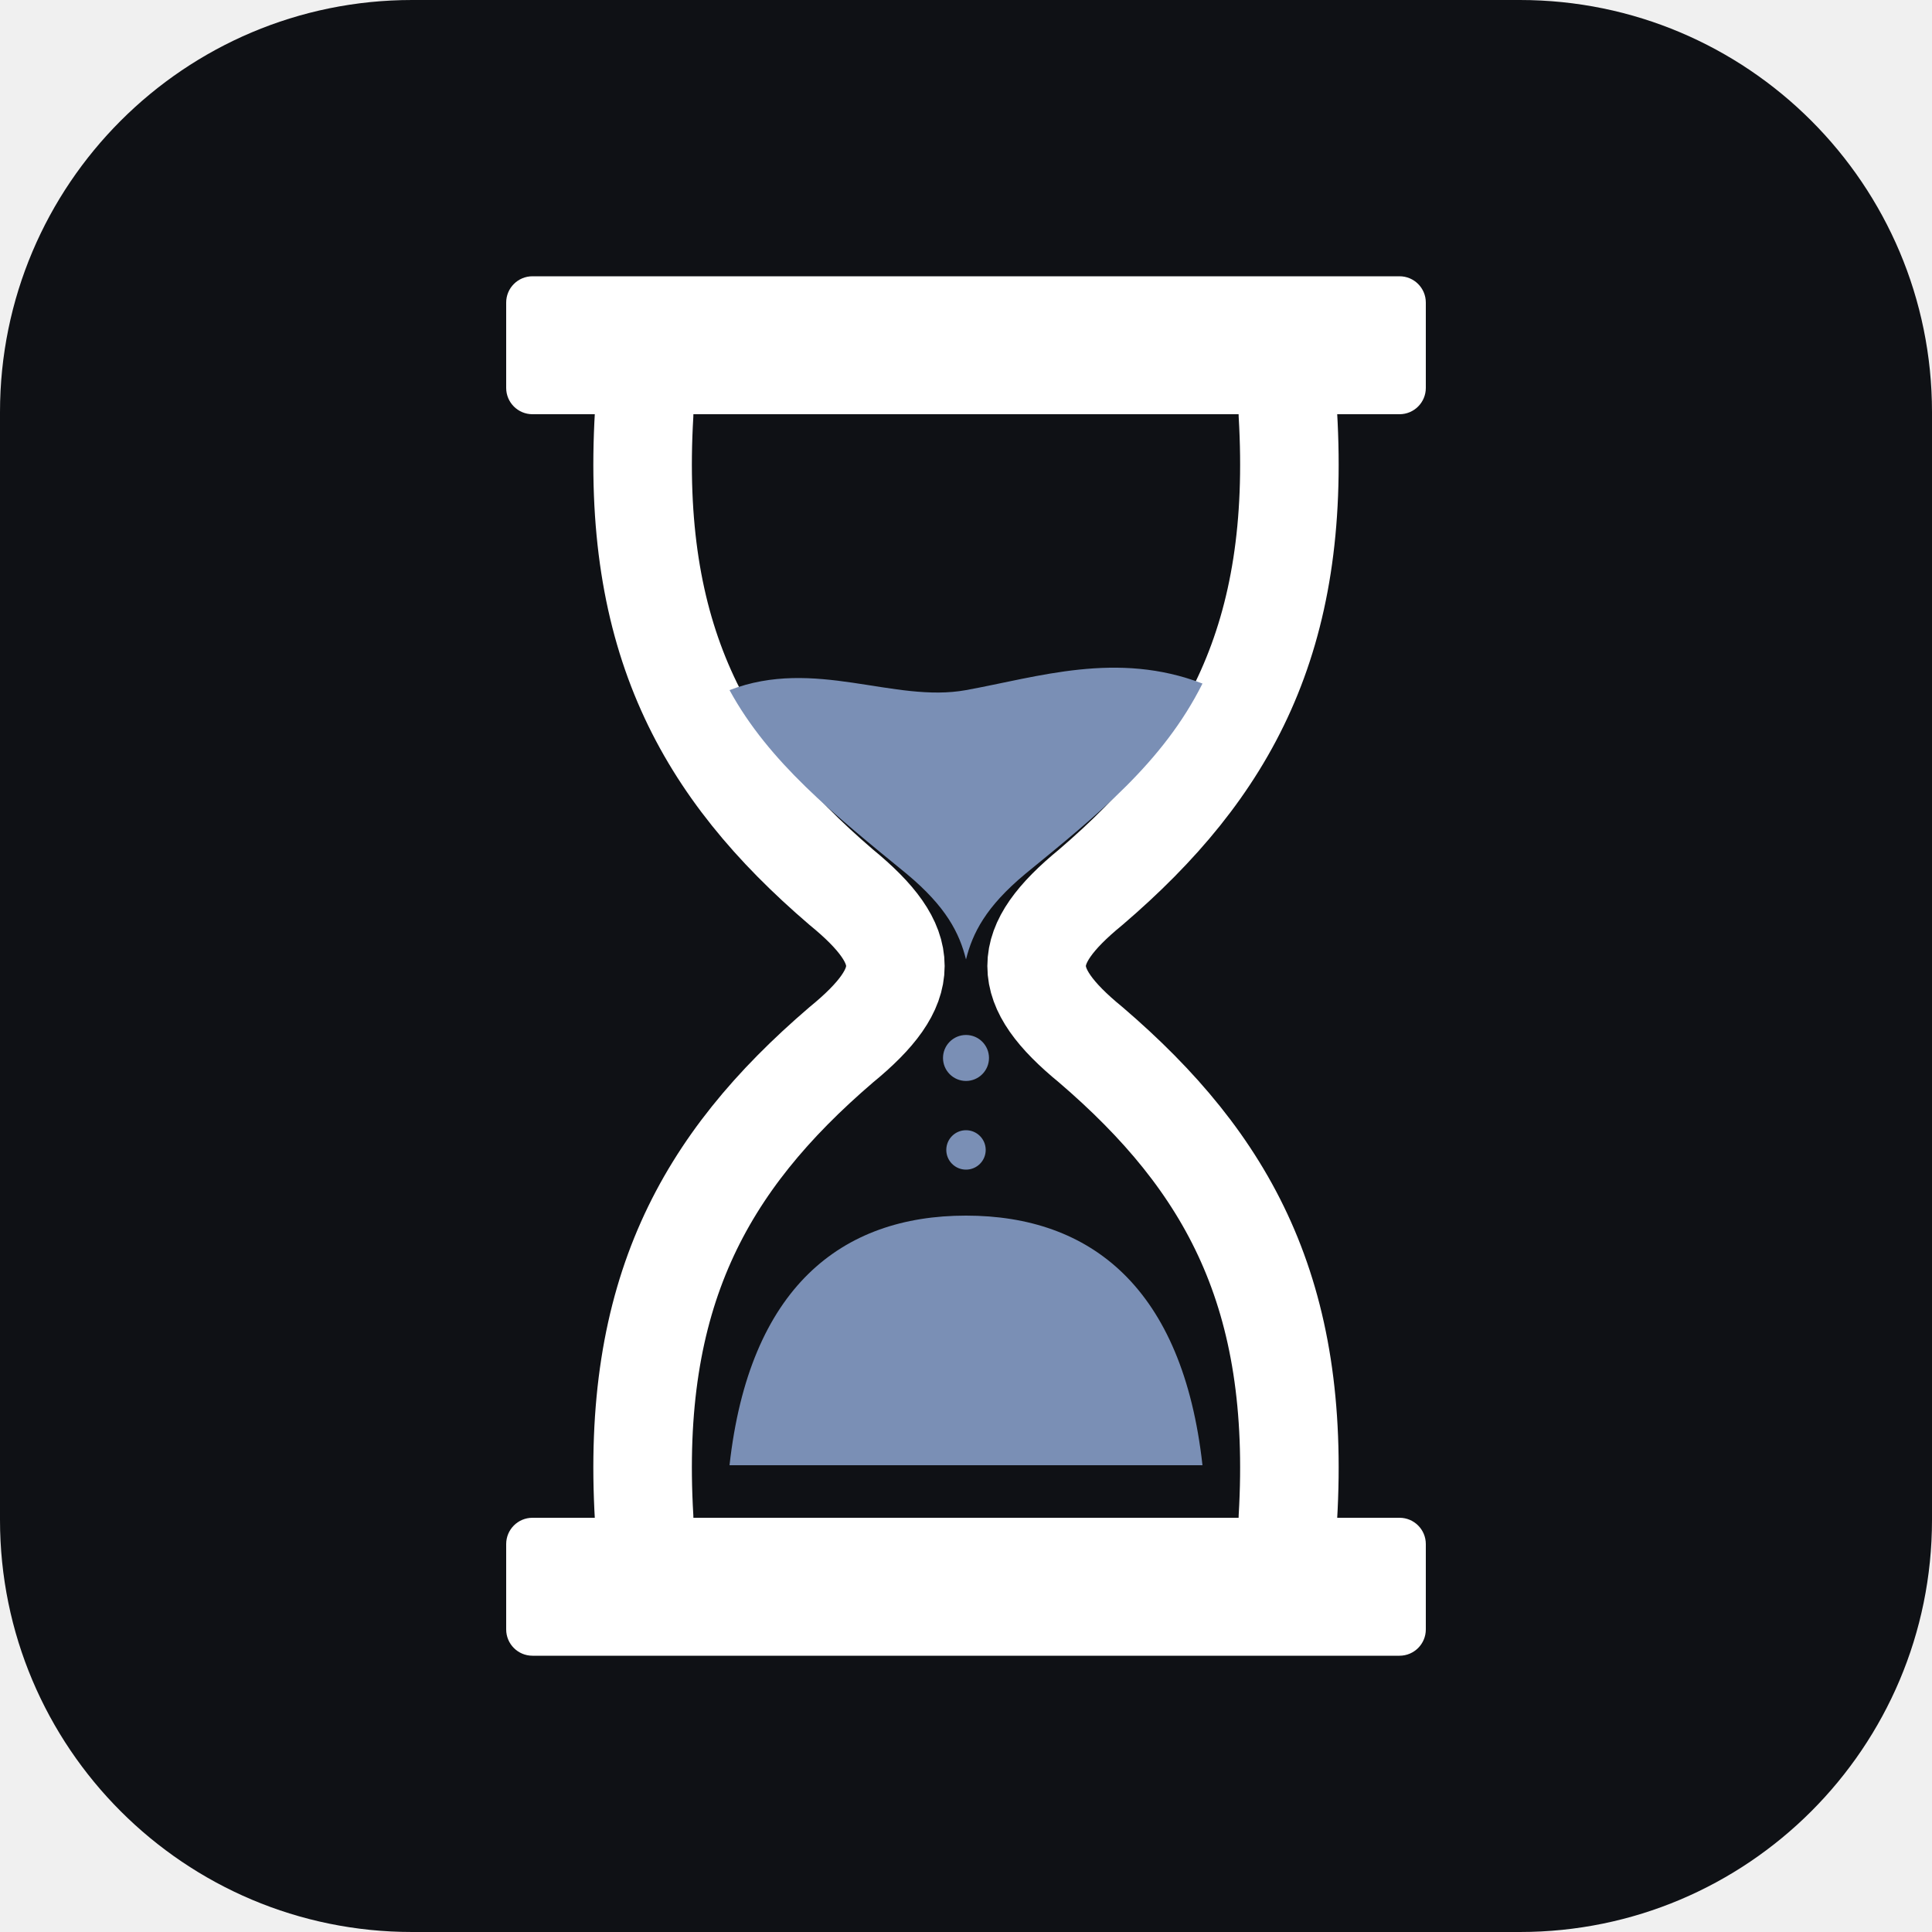
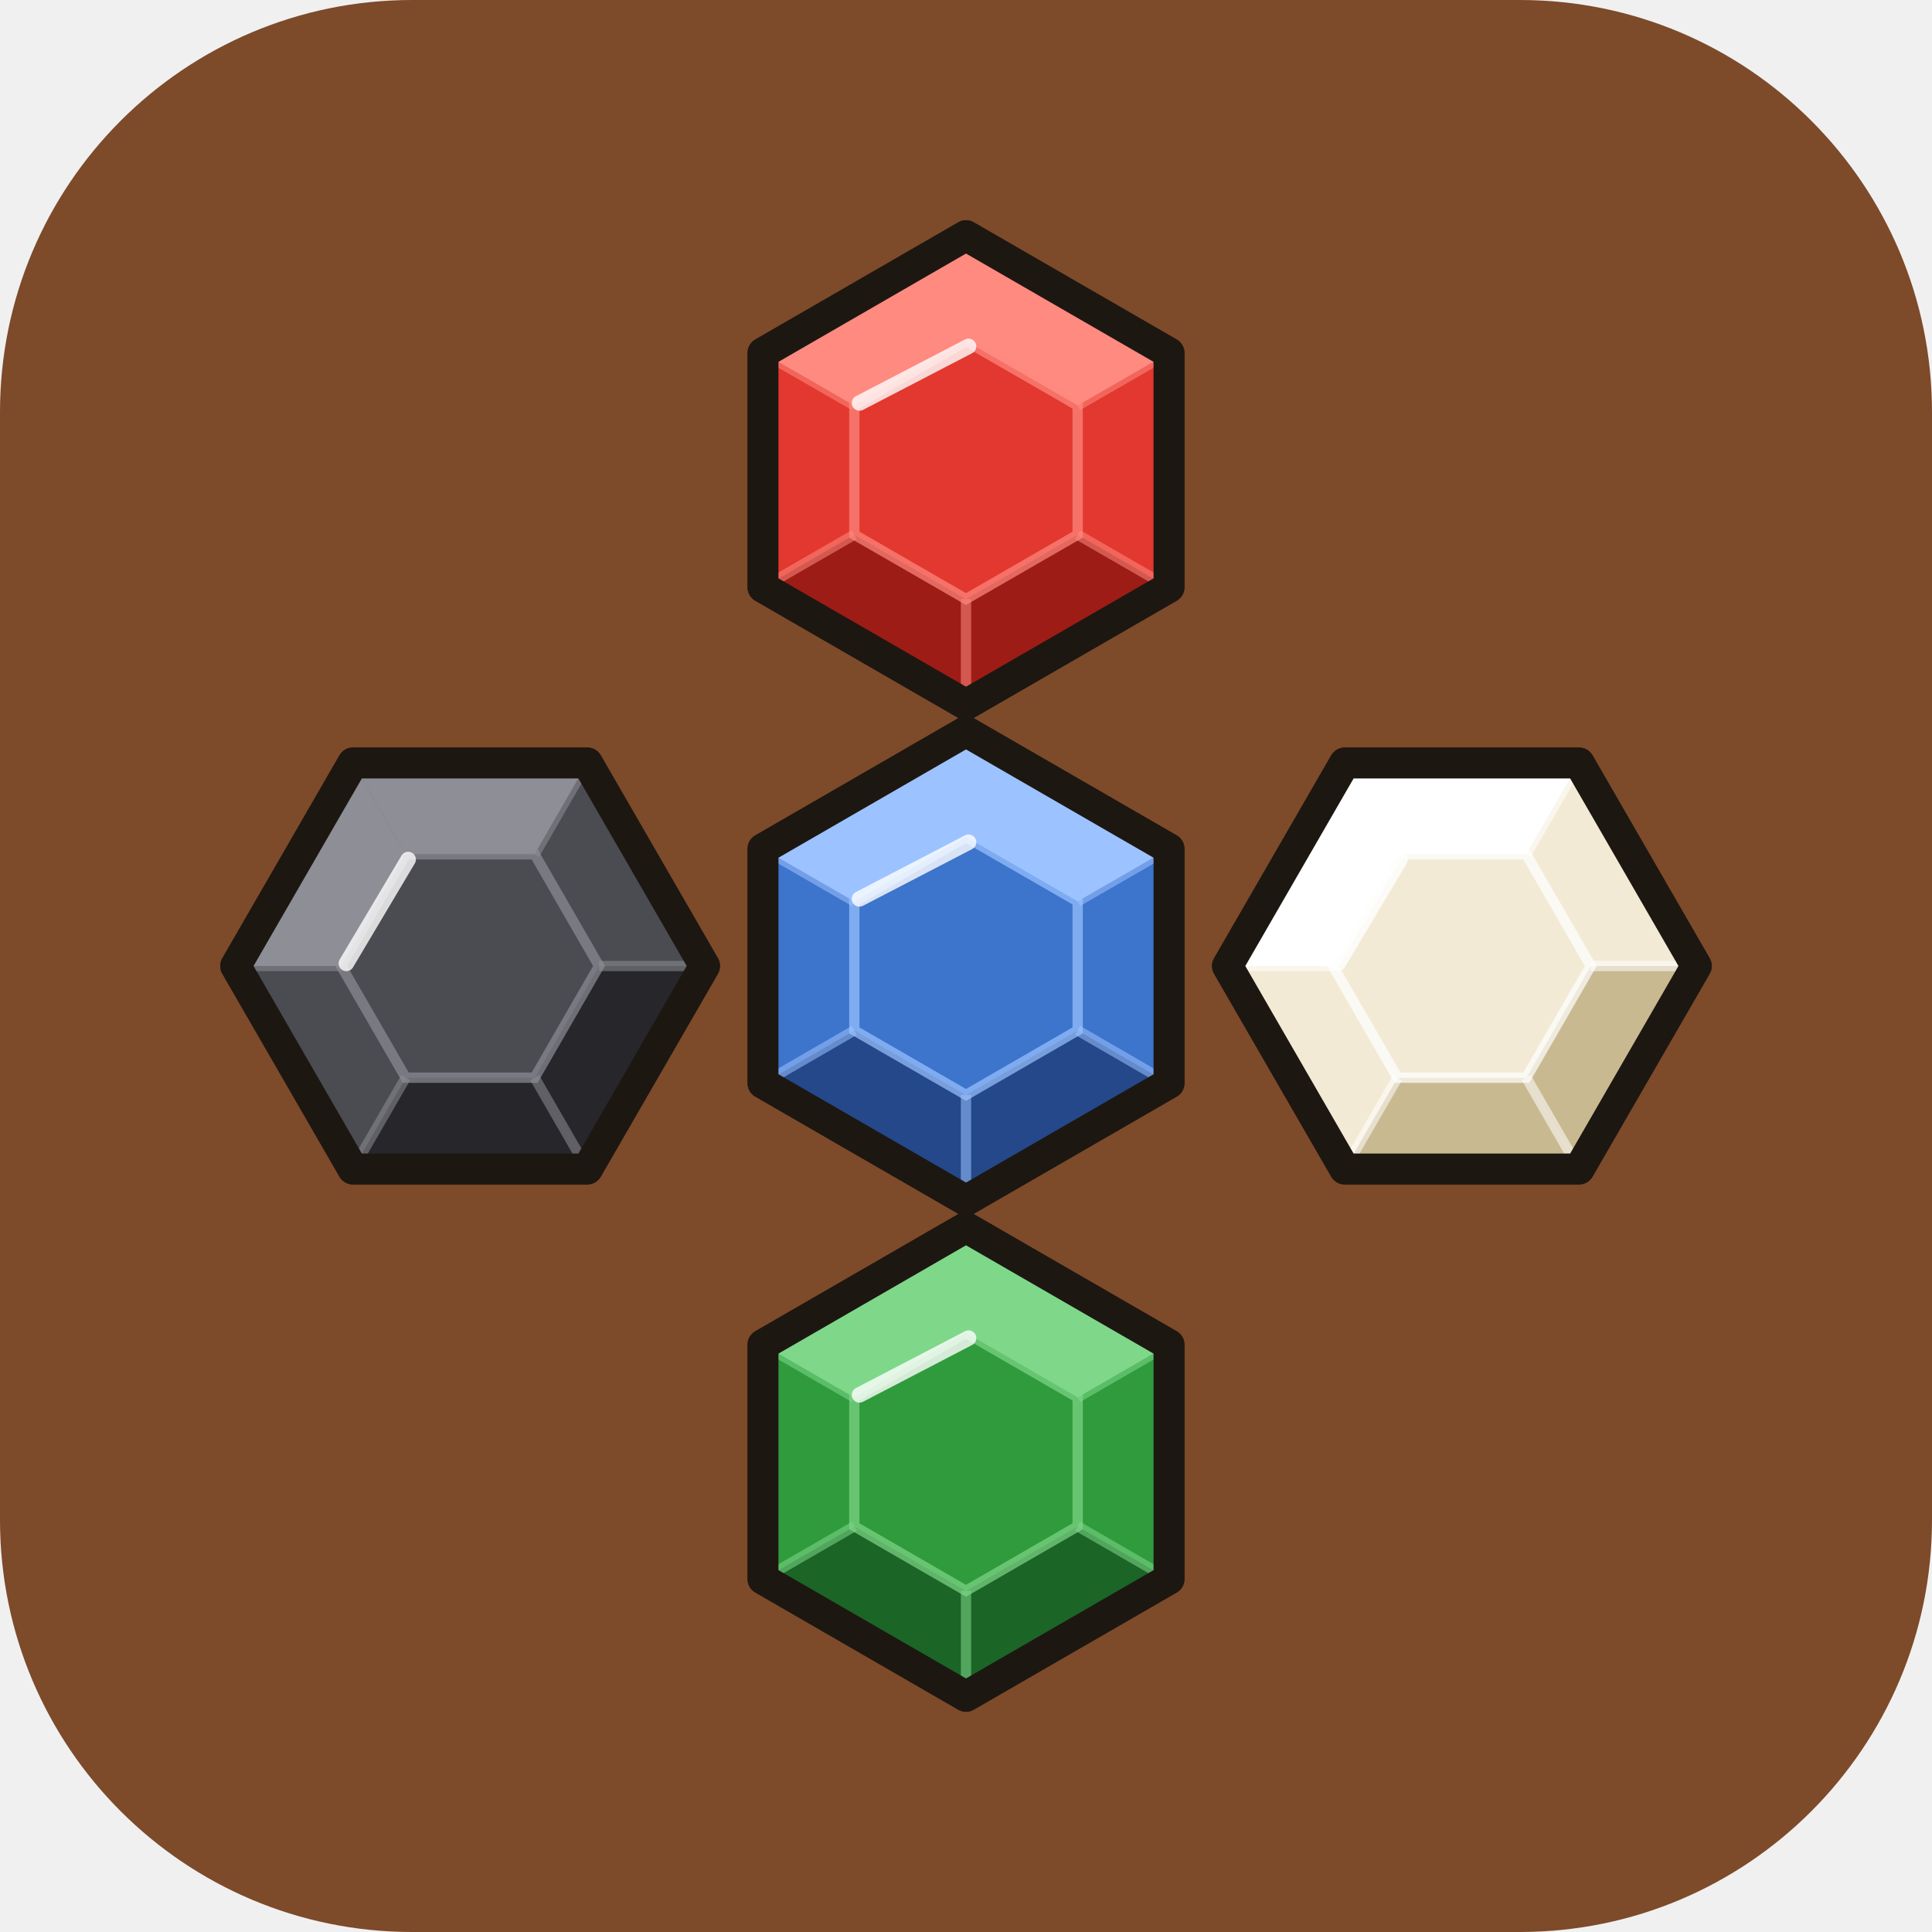
<svg xmlns="http://www.w3.org/2000/svg" viewBox="0 0 1500 1500">
-   <rect width="1500" height="1500" rx="320" fill="#0f1115" />
-   <g transform="translate(750 750) rotate(0) scale(2.55) translate(-150 -220)">
-     <g fill="#ffffff">
-       <rect x="10" y="10" width="280" height="42" rx="8" />
-       <rect x="10" y="388" width="280" height="42" rx="8" />
-     </g>
-     <path d="M52 52 C 48 120, 70 160, 112 196 C 134 214, 134 226, 112 244 C 70 280, 48 320, 52 388            M248 52 C 252 120, 230 160, 188 196 C 166 214, 166 226, 188 244 C 230 280, 252 320, 248 388" fill="none" stroke="#ffffff" stroke-width="30" stroke-linecap="round" stroke-linejoin="round" />
-     <g fill="#7a8fb5">
-       <path d="M78 136 C 104 126, 128 140, 150 136 C 172 132, 196 124, 222 134              C 210 158, 190 174, 168 192 C 156 202, 152 210, 150 218 C 148 210, 144 202, 132 192              C 110 174, 90 158, 78 136 Z" />
-       <circle cx="150" cy="248" r="7" />
-       <circle cx="150" cy="276" r="6" />
-       <path d="M78 372 C 84 318, 112 296, 150 296 C 188 296, 216 318, 222 372 Z" />
-     </g>
-   </g>
+   <rect width="1500" height="1500" rx="320" fill="#7d4a2a" />
+   <polygon points="907.6,456.0 750.0,547.0 592.4,456.0 592.4,274.0 750.0,183.0 907.6,274.0" fill="#e2382f" stroke="#1d1712" stroke-width="24" stroke-linejoin="round" />
+   <polygon points="907.6,456.0 750.0,547.0 750.0,465.1 836.7,415.1" fill="#9e1c16" />
+   <polygon points="750.0,547.0 592.4,456.0 663.3,415.1 750.0,465.1" fill="#9e1c16" />
+   <polygon points="592.4,456.0 592.4,274.0 663.3,314.9 663.3,415.1" fill="#e2382f" />
+   <polygon points="592.4,274.0 750.0,183.0 750.0,264.9 663.3,314.9" fill="#ff8a80" />
+   <polygon points="750.0,183.0 907.6,274.0 836.7,314.9 750.0,264.9" fill="#ff8a80" />
+   <polygon points="907.6,274.0 907.6,456.0 836.7,415.1 836.7,314.9" fill="#e2382f" />
+   <polygon points="836.7,415.1 750.0,465.1 663.3,415.1 663.3,314.9 750.0,264.9 836.7,314.9" fill="#e2382f" stroke="#ff8a80" stroke-opacity=".7" stroke-width="8" />
+   <line x1="907.6" y1="456.0" x2="836.7" y2="415.1" stroke="#ff8a80" stroke-opacity=".55" stroke-width="8" />
+   <line x1="750.0" y1="547.0" x2="750.0" y2="465.1" stroke="#ff8a80" stroke-opacity=".55" stroke-width="8" />
+   <line x1="592.4" y1="456.0" x2="663.3" y2="415.1" stroke="#ff8a80" stroke-opacity=".55" stroke-width="8" />
+   <line x1="592.4" y1="274.0" x2="663.3" y2="314.9" stroke="#ff8a80" stroke-opacity=".55" stroke-width="8" />
+   <line x1="750.0" y1="183.0" x2="750.0" y2="264.9" stroke="#ff8a80" stroke-opacity=".55" stroke-width="8" />
+   <line x1="907.6" y1="274.0" x2="836.7" y2="314.9" stroke="#ff8a80" stroke-opacity=".55" stroke-width="8" />
+   <polygon points="907.6,456.0 750.0,547.0 592.4,456.0 592.4,274.0 750.0,183.0 907.6,274.0" fill="none" stroke="#1d1712" stroke-width="24" stroke-linejoin="round" />
+   <path d="M667.3 312.9 L752.0 268.9" stroke="#fff" stroke-opacity=".8" stroke-width="12" stroke-linecap="round" />
+   <polygon points="1317.0,750.0 1226.0,907.6 1044.0,907.6 953.0,750.0 1044.0,592.4 1226.0,592.4" fill="#f3ead6" stroke="#1d1712" stroke-width="24" stroke-linejoin="round" />
+   <polygon points="1317.0,750.0 1226.0,907.6 1185.0,836.7 1235.1,750.0" fill="#c9b991" />
+   <polygon points="1226.0,907.6 1044.0,907.6 1085.0,836.7 1185.0,836.7" fill="#c9b991" />
+   <polygon points="1044.0,907.6 953.0,750.0 1034.9,750.0 1085.0,836.7" fill="#f3ead6" />
+   <polygon points="953.0,750.0 1044.0,592.4 1085.0,663.3 1034.9,750.0" fill="#ffffff" />
+   <polygon points="1044.0,592.4 1226.0,592.4 1185.0,663.3 1085.0,663.3" fill="#ffffff" />
+   <polygon points="1226.0,592.4 1317.0,750.0 1235.1,750.0 1185.0,663.3" fill="#f3ead6" />
+   <polygon points="1235.1,750.0 1185.0,836.7 1085.0,836.7 1034.9,750.0 1085.0,663.3 1185.0,663.3" fill="#f3ead6" stroke="#ffffff" stroke-opacity=".7" stroke-width="8" />
+   <line x1="1317.0" y1="750.0" x2="1235.1" y2="750.0" stroke="#ffffff" stroke-opacity=".55" stroke-width="8" />
+   <line x1="1226.0" y1="907.6" x2="1185.0" y2="836.7" stroke="#ffffff" stroke-opacity=".55" stroke-width="8" />
+   <line x1="1044.0" y1="907.6" x2="1085.0" y2="836.7" stroke="#ffffff" stroke-opacity=".55" stroke-width="8" />
+   <line x1="953.0" y1="750.0" x2="1034.9" y2="750.0" stroke="#ffffff" stroke-opacity=".55" stroke-width="8" />
+   <line x1="1044.0" y1="592.4" x2="1085.0" y2="663.3" stroke="#ffffff" stroke-opacity=".55" stroke-width="8" />
+   <line x1="1226.0" y1="592.4" x2="1185.0" y2="663.3" stroke="#ffffff" stroke-opacity=".55" stroke-width="8" />
+   <polygon points="1317.0,750.0 1226.0,907.6 1044.0,907.6 953.0,750.0 1044.0,592.4 1226.0,592.4" fill="none" stroke="#1d1712" stroke-width="24" stroke-linejoin="round" />
+   <path d="M1038.9 748.0 L1087.0 667.3" stroke="#fff" stroke-opacity=".8" stroke-width="12" stroke-linecap="round" />
+   <polygon points="907.6,1226.0 750.0,1317.0 592.4,1226.0 592.4,1044.0 750.0,953.0 907.6,1044.0" fill="#2f9b3d" stroke="#1d1712" stroke-width="24" stroke-linejoin="round" />
+   <polygon points="907.6,1226.0 750.0,1317.0 750.0,1235.1 836.7,1185.0" fill="#1b6526" />
+   <polygon points="750.0,1317.0 592.4,1226.0 663.3,1185.0 750.0,1235.1" fill="#1b6526" />
+   <polygon points="592.4,1226.0 592.4,1044.0 663.3,1085.0 663.3,1185.0" fill="#2f9b3d" />
+   <polygon points="592.4,1044.0 750.0,953.0 750.0,1034.9 663.3,1085.0" fill="#7fd88a" />
+   <polygon points="750.0,953.0 907.6,1044.0 836.7,1085.0 750.0,1034.9" fill="#7fd88a" />
+   <polygon points="907.6,1044.0 907.6,1226.0 836.7,1185.0 836.7,1085.0" fill="#2f9b3d" />
+   <polygon points="836.7,1185.0 750.0,1235.1 663.3,1185.0 663.3,1085.0 750.0,1034.9 836.7,1085.0" fill="#2f9b3d" stroke="#7fd88a" stroke-opacity=".7" stroke-width="8" />
+   <line x1="907.6" y1="1226.0" x2="836.7" y2="1185.0" stroke="#7fd88a" stroke-opacity=".55" stroke-width="8" />
+   <line x1="750.0" y1="1317.0" x2="750.0" y2="1235.1" stroke="#7fd88a" stroke-opacity=".55" stroke-width="8" />
+   <line x1="592.4" y1="1226.0" x2="663.3" y2="1185.0" stroke="#7fd88a" stroke-opacity=".55" stroke-width="8" />
+   <line x1="592.4" y1="1044.0" x2="663.3" y2="1085.0" stroke="#7fd88a" stroke-opacity=".55" stroke-width="8" />
+   <line x1="750.0" y1="953.0" x2="750.0" y2="1034.9" stroke="#7fd88a" stroke-opacity=".55" stroke-width="8" />
+   <line x1="907.6" y1="1044.0" x2="836.7" y2="1085.0" stroke="#7fd88a" stroke-opacity=".55" stroke-width="8" />
+   <polygon points="907.6,1226.0 750.0,1317.0 592.4,1226.0 592.4,1044.0 750.0,953.0 907.6,1044.0" fill="none" stroke="#1d1712" stroke-width="24" stroke-linejoin="round" />
+   <path d="M667.3 1083.0 L752.0 1038.9" stroke="#fff" stroke-opacity=".8" stroke-width="12" stroke-linecap="round" />
+   <polygon points="547.0,750.0 456.0,907.6 274.0,907.6 183.0,750.0 274.0,592.4 456.0,592.4" fill="#4b4b52" stroke="#1d1712" stroke-width="24" stroke-linejoin="round" />
+   <polygon points="547.0,750.0 456.0,907.6 415.1,836.7 465.1,750.0" fill="#26262b" />
+   <polygon points="456.0,907.6 274.0,907.6 315.0,836.7 415.1,836.7" fill="#26262b" />
+   <polygon points="274.0,907.6 183.0,750.0 264.9,750.0 315.0,836.7" fill="#4b4b52" />
+   <polygon points="183.0,750.0 274.0,592.4 314.9,663.3 264.9,750.0" fill="#8e8e96" />
+   <polygon points="274.0,592.4 456.0,592.4 415.1,663.3 314.9,663.3" fill="#8e8e96" />
+   <polygon points="456.0,592.4 547.0,750.0 465.1,750.0 415.1,663.3" fill="#4b4b52" />
+   <polygon points="465.1,750.0 415.1,836.7 315.0,836.7 264.9,750.0 314.9,663.3 415.1,663.3" fill="#4b4b52" stroke="#8e8e96" stroke-opacity=".7" stroke-width="8" />
+   <line x1="547.0" y1="750.0" x2="465.1" y2="750.0" stroke="#8e8e96" stroke-opacity=".55" stroke-width="8" />
+   <line x1="456.0" y1="907.6" x2="415.1" y2="836.7" stroke="#8e8e96" stroke-opacity=".55" stroke-width="8" />
+   <line x1="274.0" y1="907.6" x2="315.0" y2="836.7" stroke="#8e8e96" stroke-opacity=".55" stroke-width="8" />
+   <line x1="183.0" y1="750.0" x2="264.9" y2="750.0" stroke="#8e8e96" stroke-opacity=".55" stroke-width="8" />
+   <line x1="274.0" y1="592.4" x2="314.9" y2="663.3" stroke="#8e8e96" stroke-opacity=".55" stroke-width="8" />
+   <line x1="456.0" y1="592.4" x2="415.1" y2="663.3" stroke="#8e8e96" stroke-opacity=".55" stroke-width="8" />
+   <polygon points="547.0,750.0 456.0,907.6 274.0,907.6 183.0,750.0 274.0,592.4 456.0,592.4" fill="none" stroke="#1d1712" stroke-width="24" stroke-linejoin="round" />
+   <path d="M268.9 748.0 L316.9 667.3" stroke="#fff" stroke-opacity=".8" stroke-width="12" stroke-linecap="round" />
+   <polygon points="907.6,841.0 750.0,932.0 592.4,841.0 592.4,659.0 750.0,568.0 907.6,659.0" fill="#3d74cc" stroke="#1d1712" stroke-width="24" stroke-linejoin="round" />
+   <polygon points="907.6,841.0 750.0,932.0 750.0,850.1 836.7,800.0" fill="#24488a" />
+   <polygon points="750.0,932.0 592.4,841.0 663.3,800.0 750.0,850.1" fill="#24488a" />
+   <polygon points="592.4,841.0 592.4,659.0 663.3,699.9 663.3,800.0" fill="#3d74cc" />
+   <polygon points="592.4,659.0 750.0,568.0 750.0,649.9 663.3,699.9" fill="#9cc3ff" />
+   <polygon points="750.0,568.0 907.6,659.0 836.7,699.9 750.0,649.9" fill="#9cc3ff" />
+   <polygon points="907.6,659.0 907.6,841.0 836.7,800.0 836.7,699.9" fill="#3d74cc" />
+   <polygon points="836.7,800.0 750.0,850.1 663.3,800.0 663.3,699.9 750.0,649.9 836.7,699.9" fill="#3d74cc" stroke="#9cc3ff" stroke-opacity=".7" stroke-width="8" />
+   <line x1="907.6" y1="841.0" x2="836.7" y2="800.0" stroke="#9cc3ff" stroke-opacity=".55" stroke-width="8" />
+   <line x1="750.0" y1="932.0" x2="750.0" y2="850.1" stroke="#9cc3ff" stroke-opacity=".55" stroke-width="8" />
+   <line x1="592.4" y1="841.0" x2="663.3" y2="800.0" stroke="#9cc3ff" stroke-opacity=".55" stroke-width="8" />
+   <line x1="592.4" y1="659.0" x2="663.3" y2="699.9" stroke="#9cc3ff" stroke-opacity=".55" stroke-width="8" />
+   <line x1="750.0" y1="568.0" x2="750.0" y2="649.9" stroke="#9cc3ff" stroke-opacity=".55" stroke-width="8" />
+   <line x1="907.6" y1="659.0" x2="836.7" y2="699.9" stroke="#9cc3ff" stroke-opacity=".55" stroke-width="8" />
+   <polygon points="907.6,841.0 750.0,932.0 592.4,841.0 592.4,659.0 750.0,568.0 907.6,659.0" fill="none" stroke="#1d1712" stroke-width="24" stroke-linejoin="round" />
+   <path d="M667.3 697.9 L752.0 653.9" stroke="#fff" stroke-opacity=".8" stroke-width="12" stroke-linecap="round" />
</svg>
